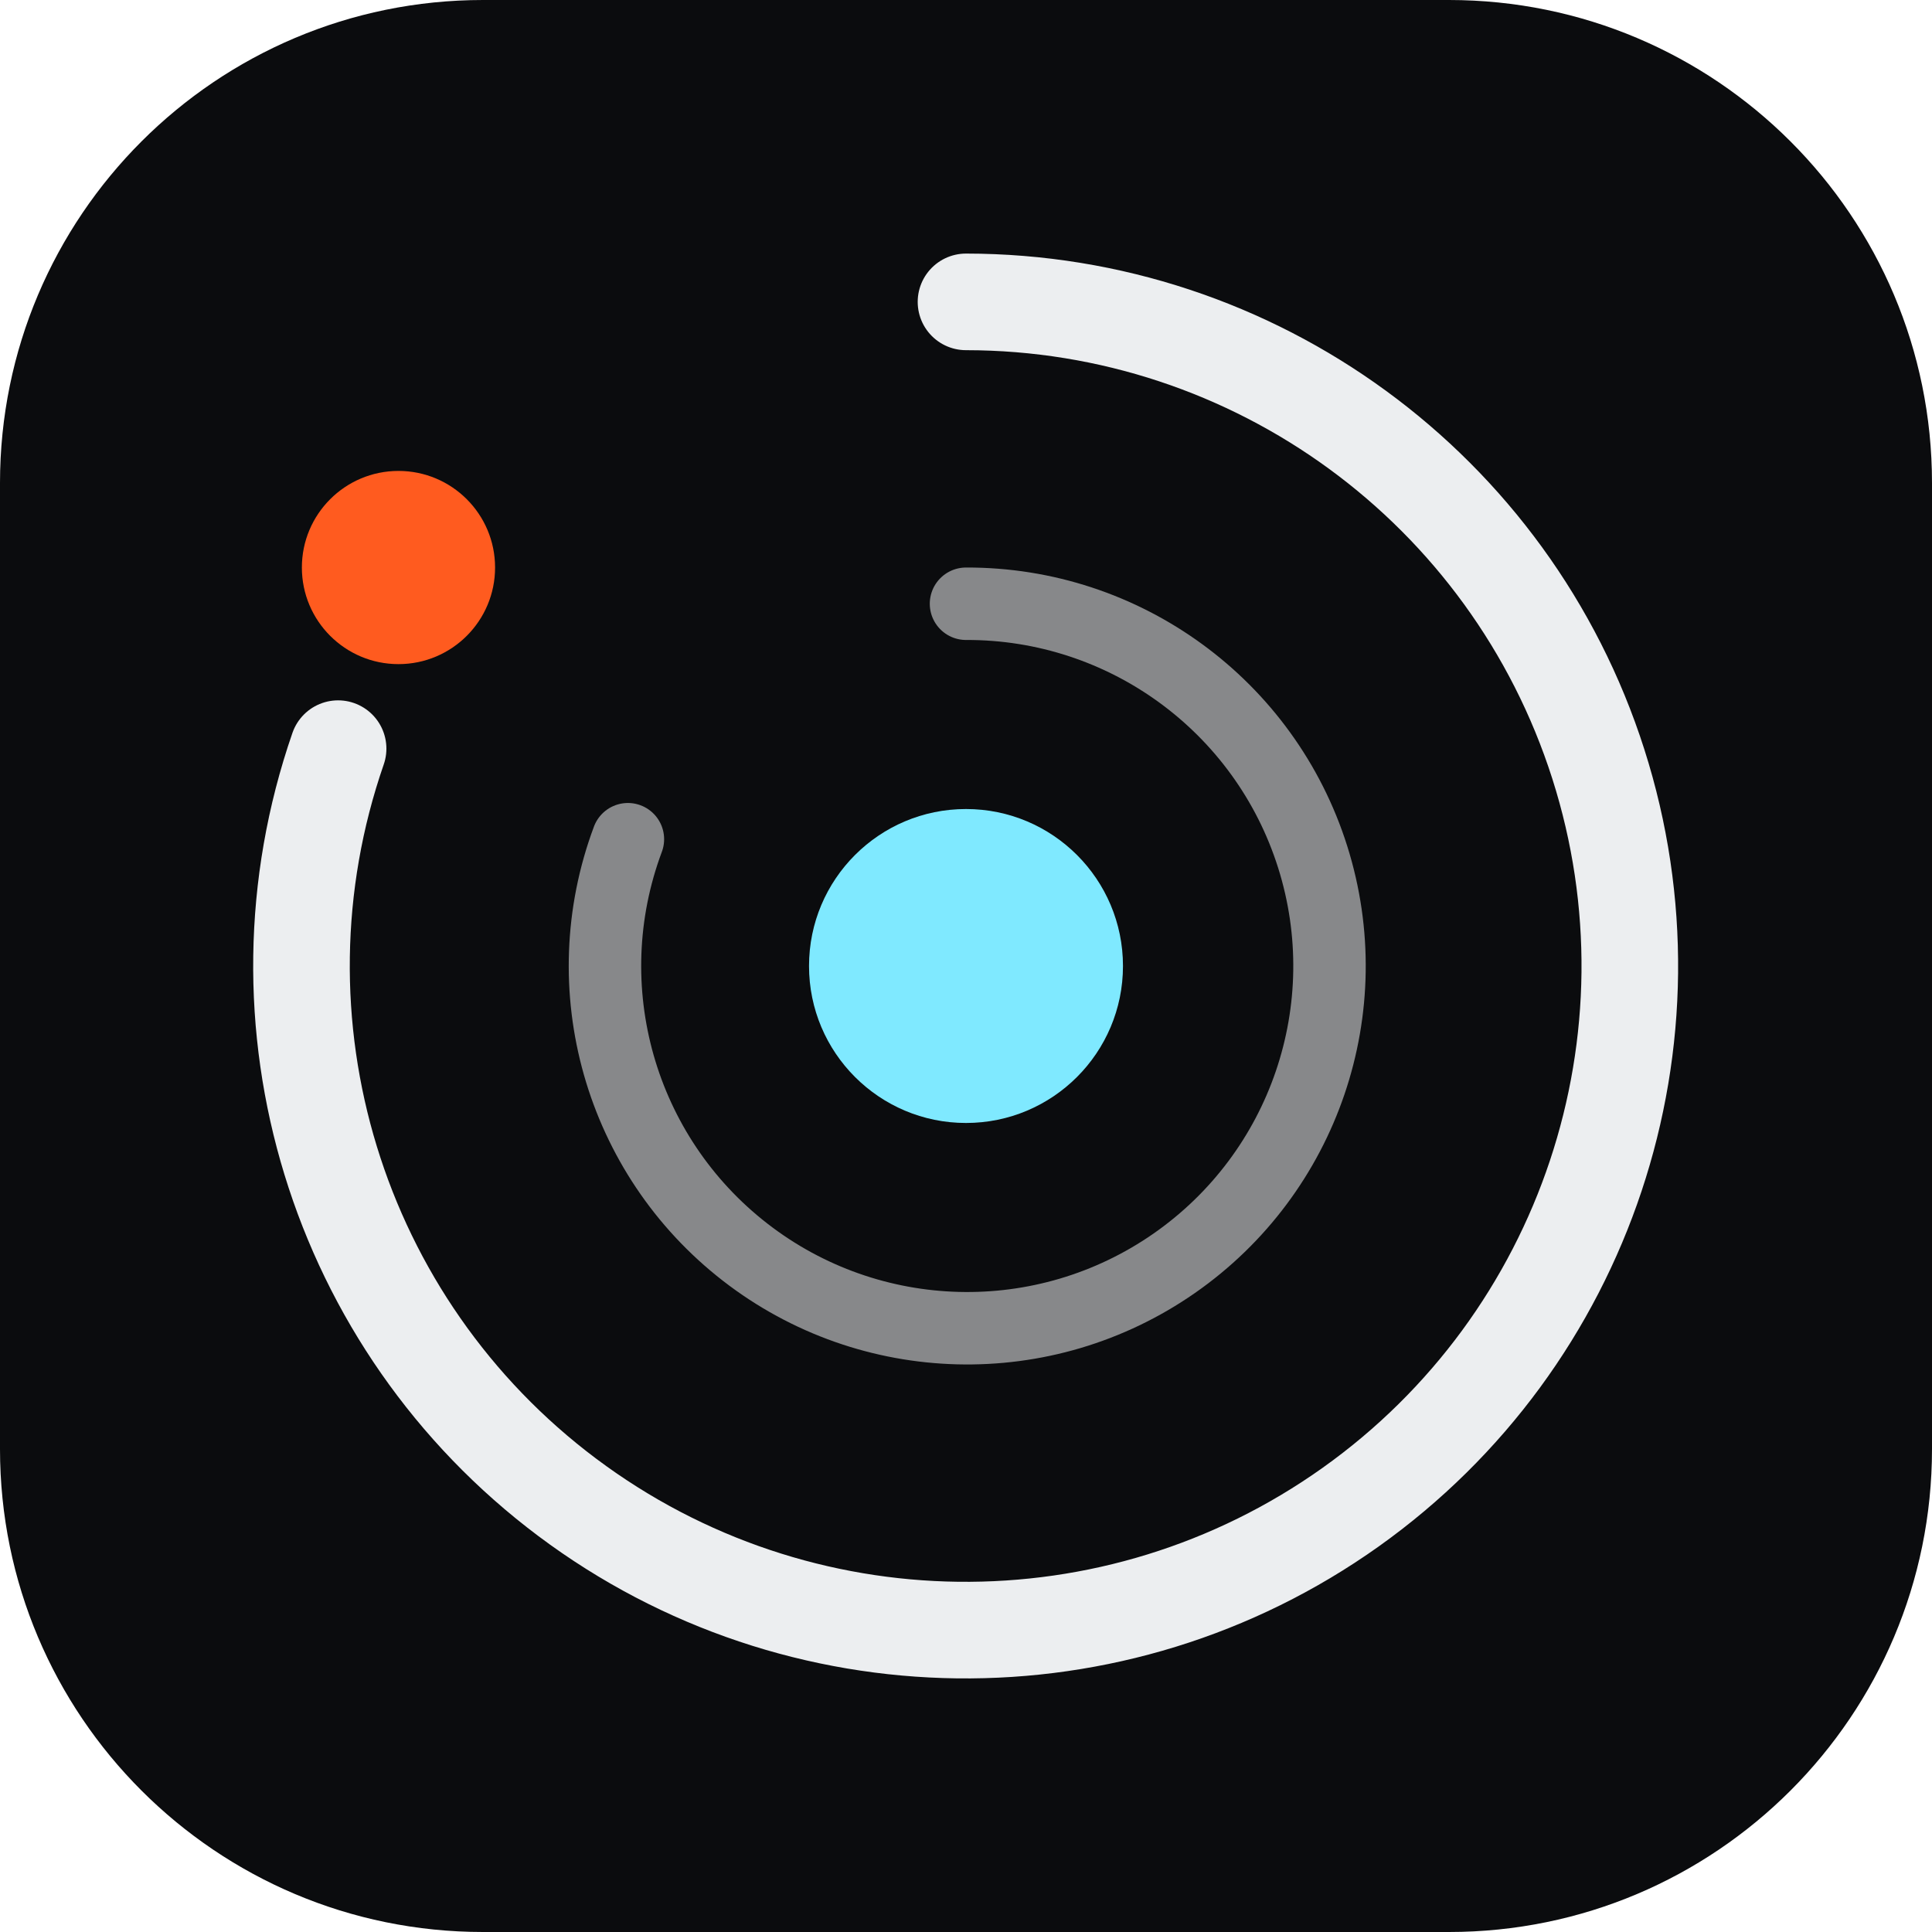
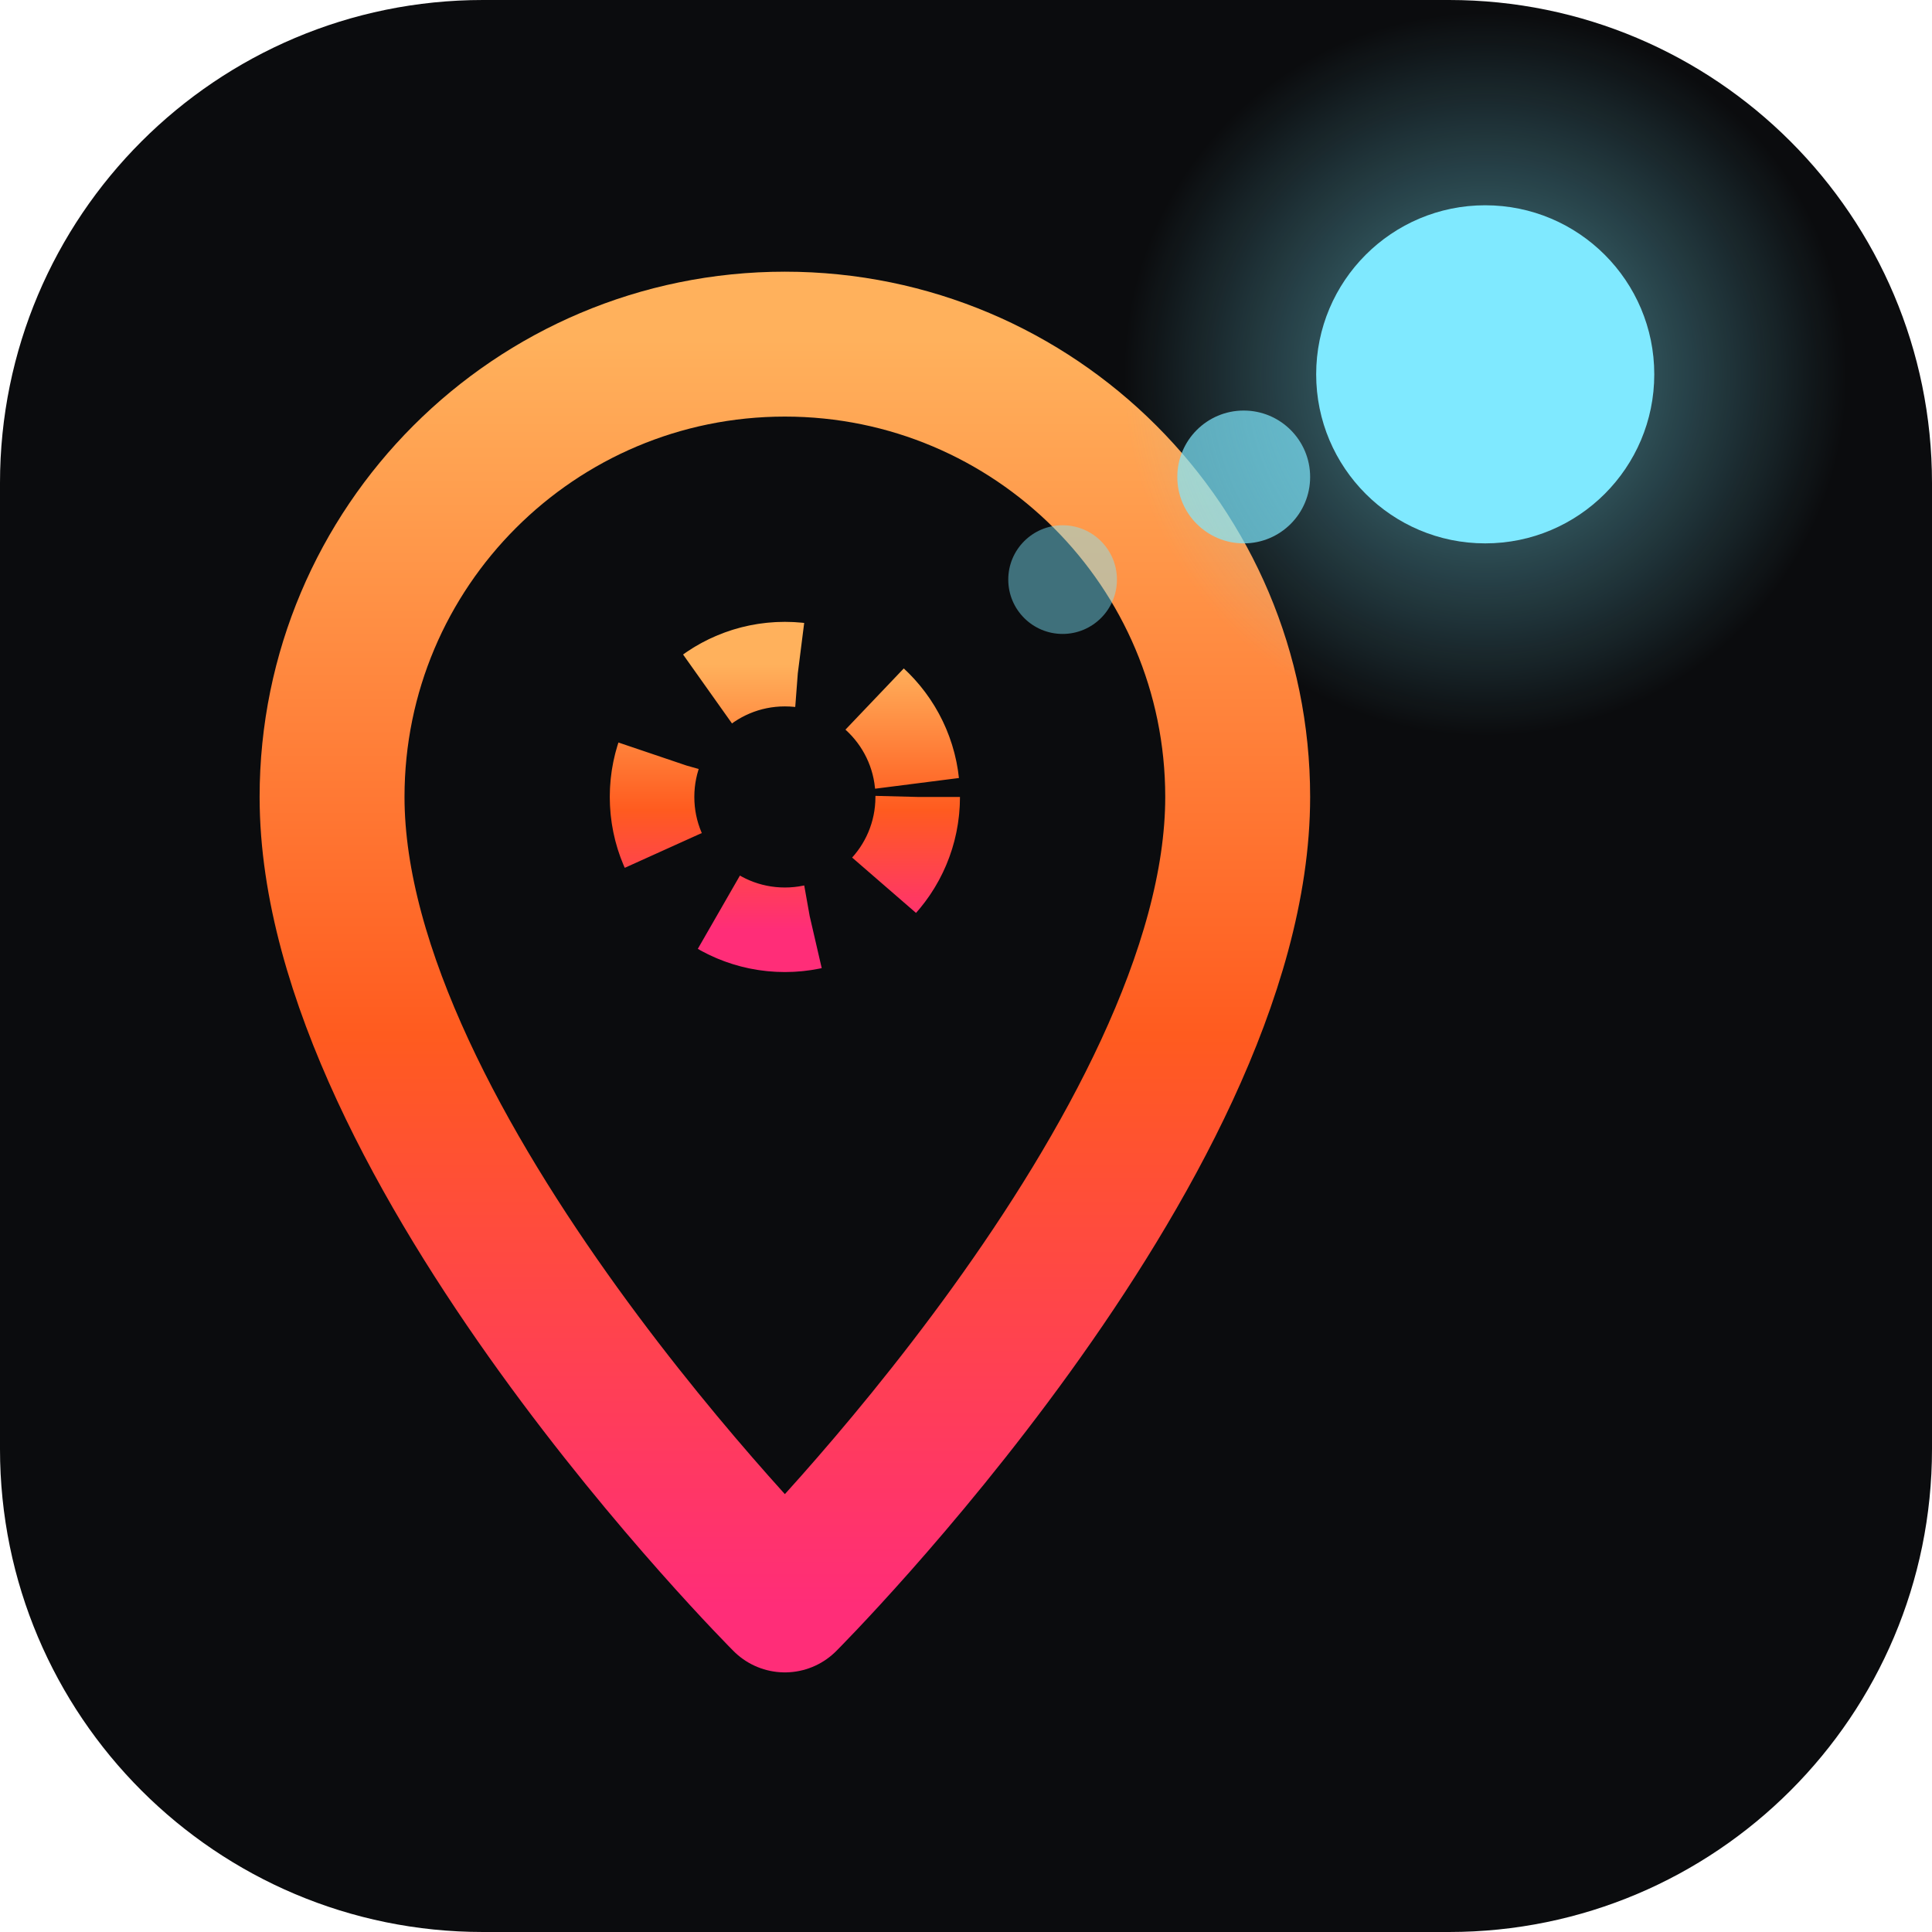
<svg xmlns="http://www.w3.org/2000/svg" viewBox="0 0 32 32">
+   <defs>
+     <linearGradient id="h" x1="0" y1="0" x2="0" y2="1">
+       <stop offset="0" stop-color="#ffb15c" />
+       <stop offset=".55" stop-color="#ff5b1f" />
+       <stop offset="1" stop-color="#ff2d78" />
+     </linearGradient>
+     <radialGradient id="g">
+       <stop offset="0" stop-color="#7fe9ff" stop-opacity=".55" />
+       <stop offset="1" stop-color="#7fe9ff" stop-opacity="0" />
+     </radialGradient>
+   </defs>
  <rect width="32" height="32" rx="8" fill="#0b0c0e" />
-   <path d="M16 5a11 11 0 1 1 -10.4 7.4" fill="none" stroke="#eceef0" stroke-width="1.6" stroke-linecap="round" />
-   <path d="M16 10a6 6 0 1 1 -5.6 3.9" fill="none" stroke="#eceef0" stroke-opacity=".55" stroke-width="1.2" stroke-linecap="round" />
-   <circle cx="16" cy="16" r="2.6" fill="#7fe9ff" />
-   <circle cx="6.6" cy="9.4" r="1.6" fill="#ff5b1f" />
+   <path d="M13 26.5C13 26.5 5.5 19 5.5 13.2a7.5 7.5 0 0 1 15 0C20.5 19 13 26.5 13 26.5Z" fill="none" stroke="url(#h)" stroke-width="2.4" stroke-linejoin="round" />
+   <circle cx="13" cy="13.2" r="2.2" fill="none" stroke="url(#h)" stroke-width="1.4" stroke-dasharray="1.6 1.4" />
+   <circle cx="17.6" cy="9.6" r=".9" fill="#7fe9ff" fill-opacity=".45" />
+   <circle cx="20.6" cy="7.9" r="1.1" fill="#7fe9ff" fill-opacity=".7" />
+   <circle cx="24.6" cy="6.2" r="6" fill="url(#g)" />
+   <circle cx="24.6" cy="6.2" r="2.8" fill="#7fe9ff" />
</svg>
